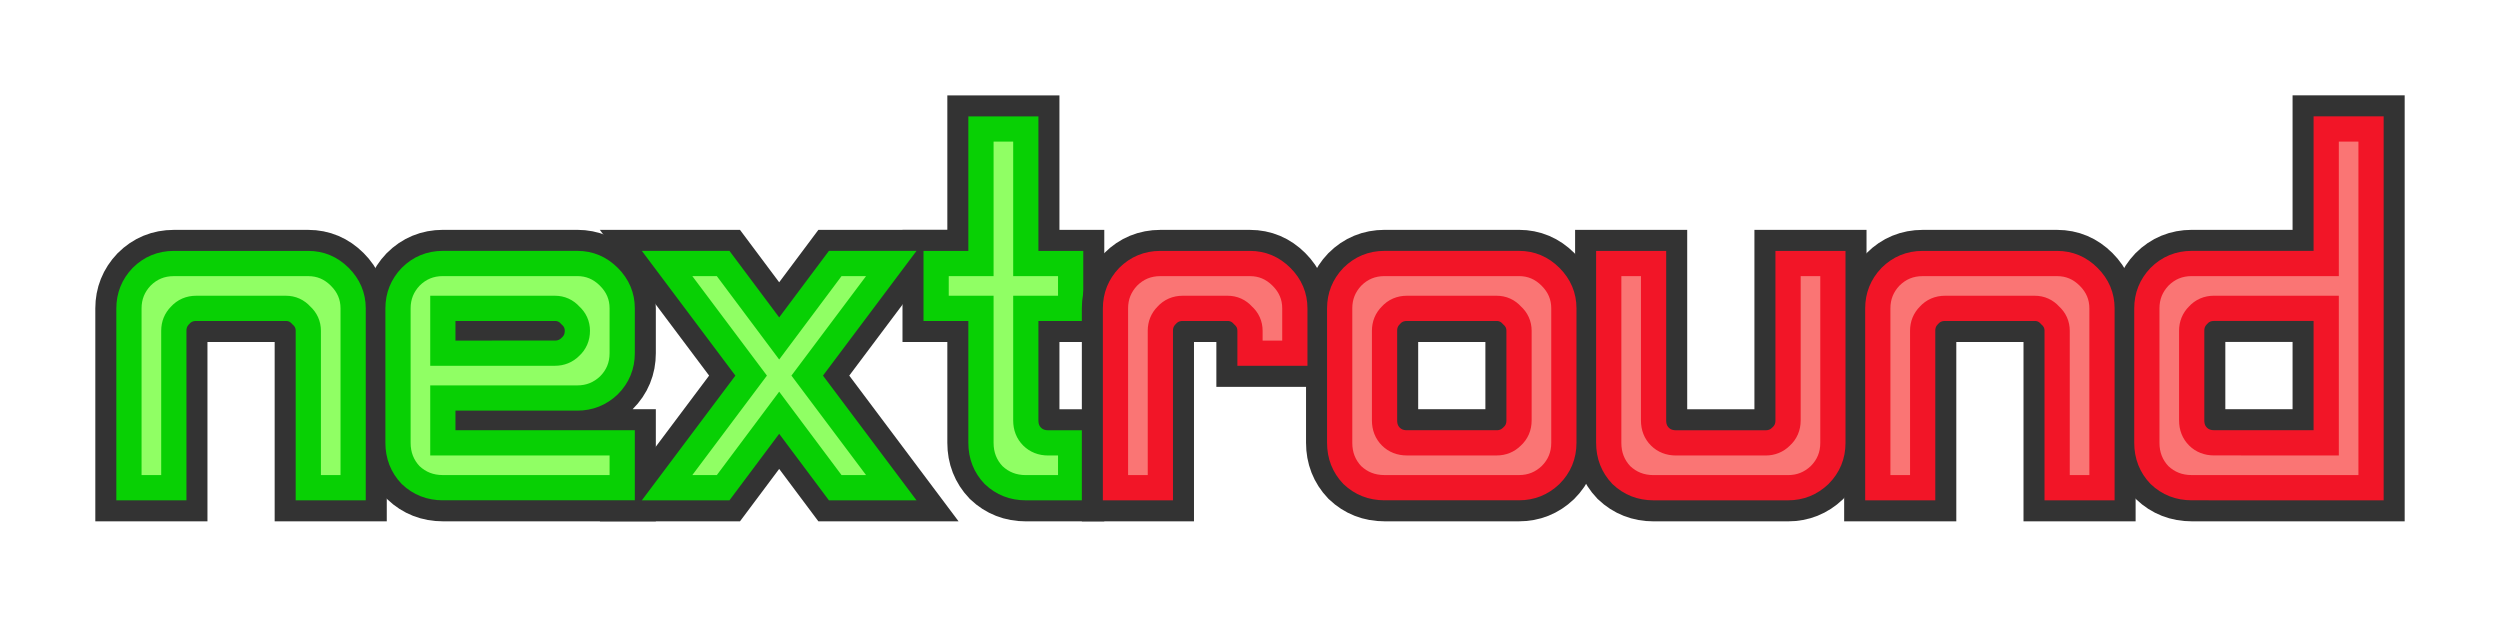
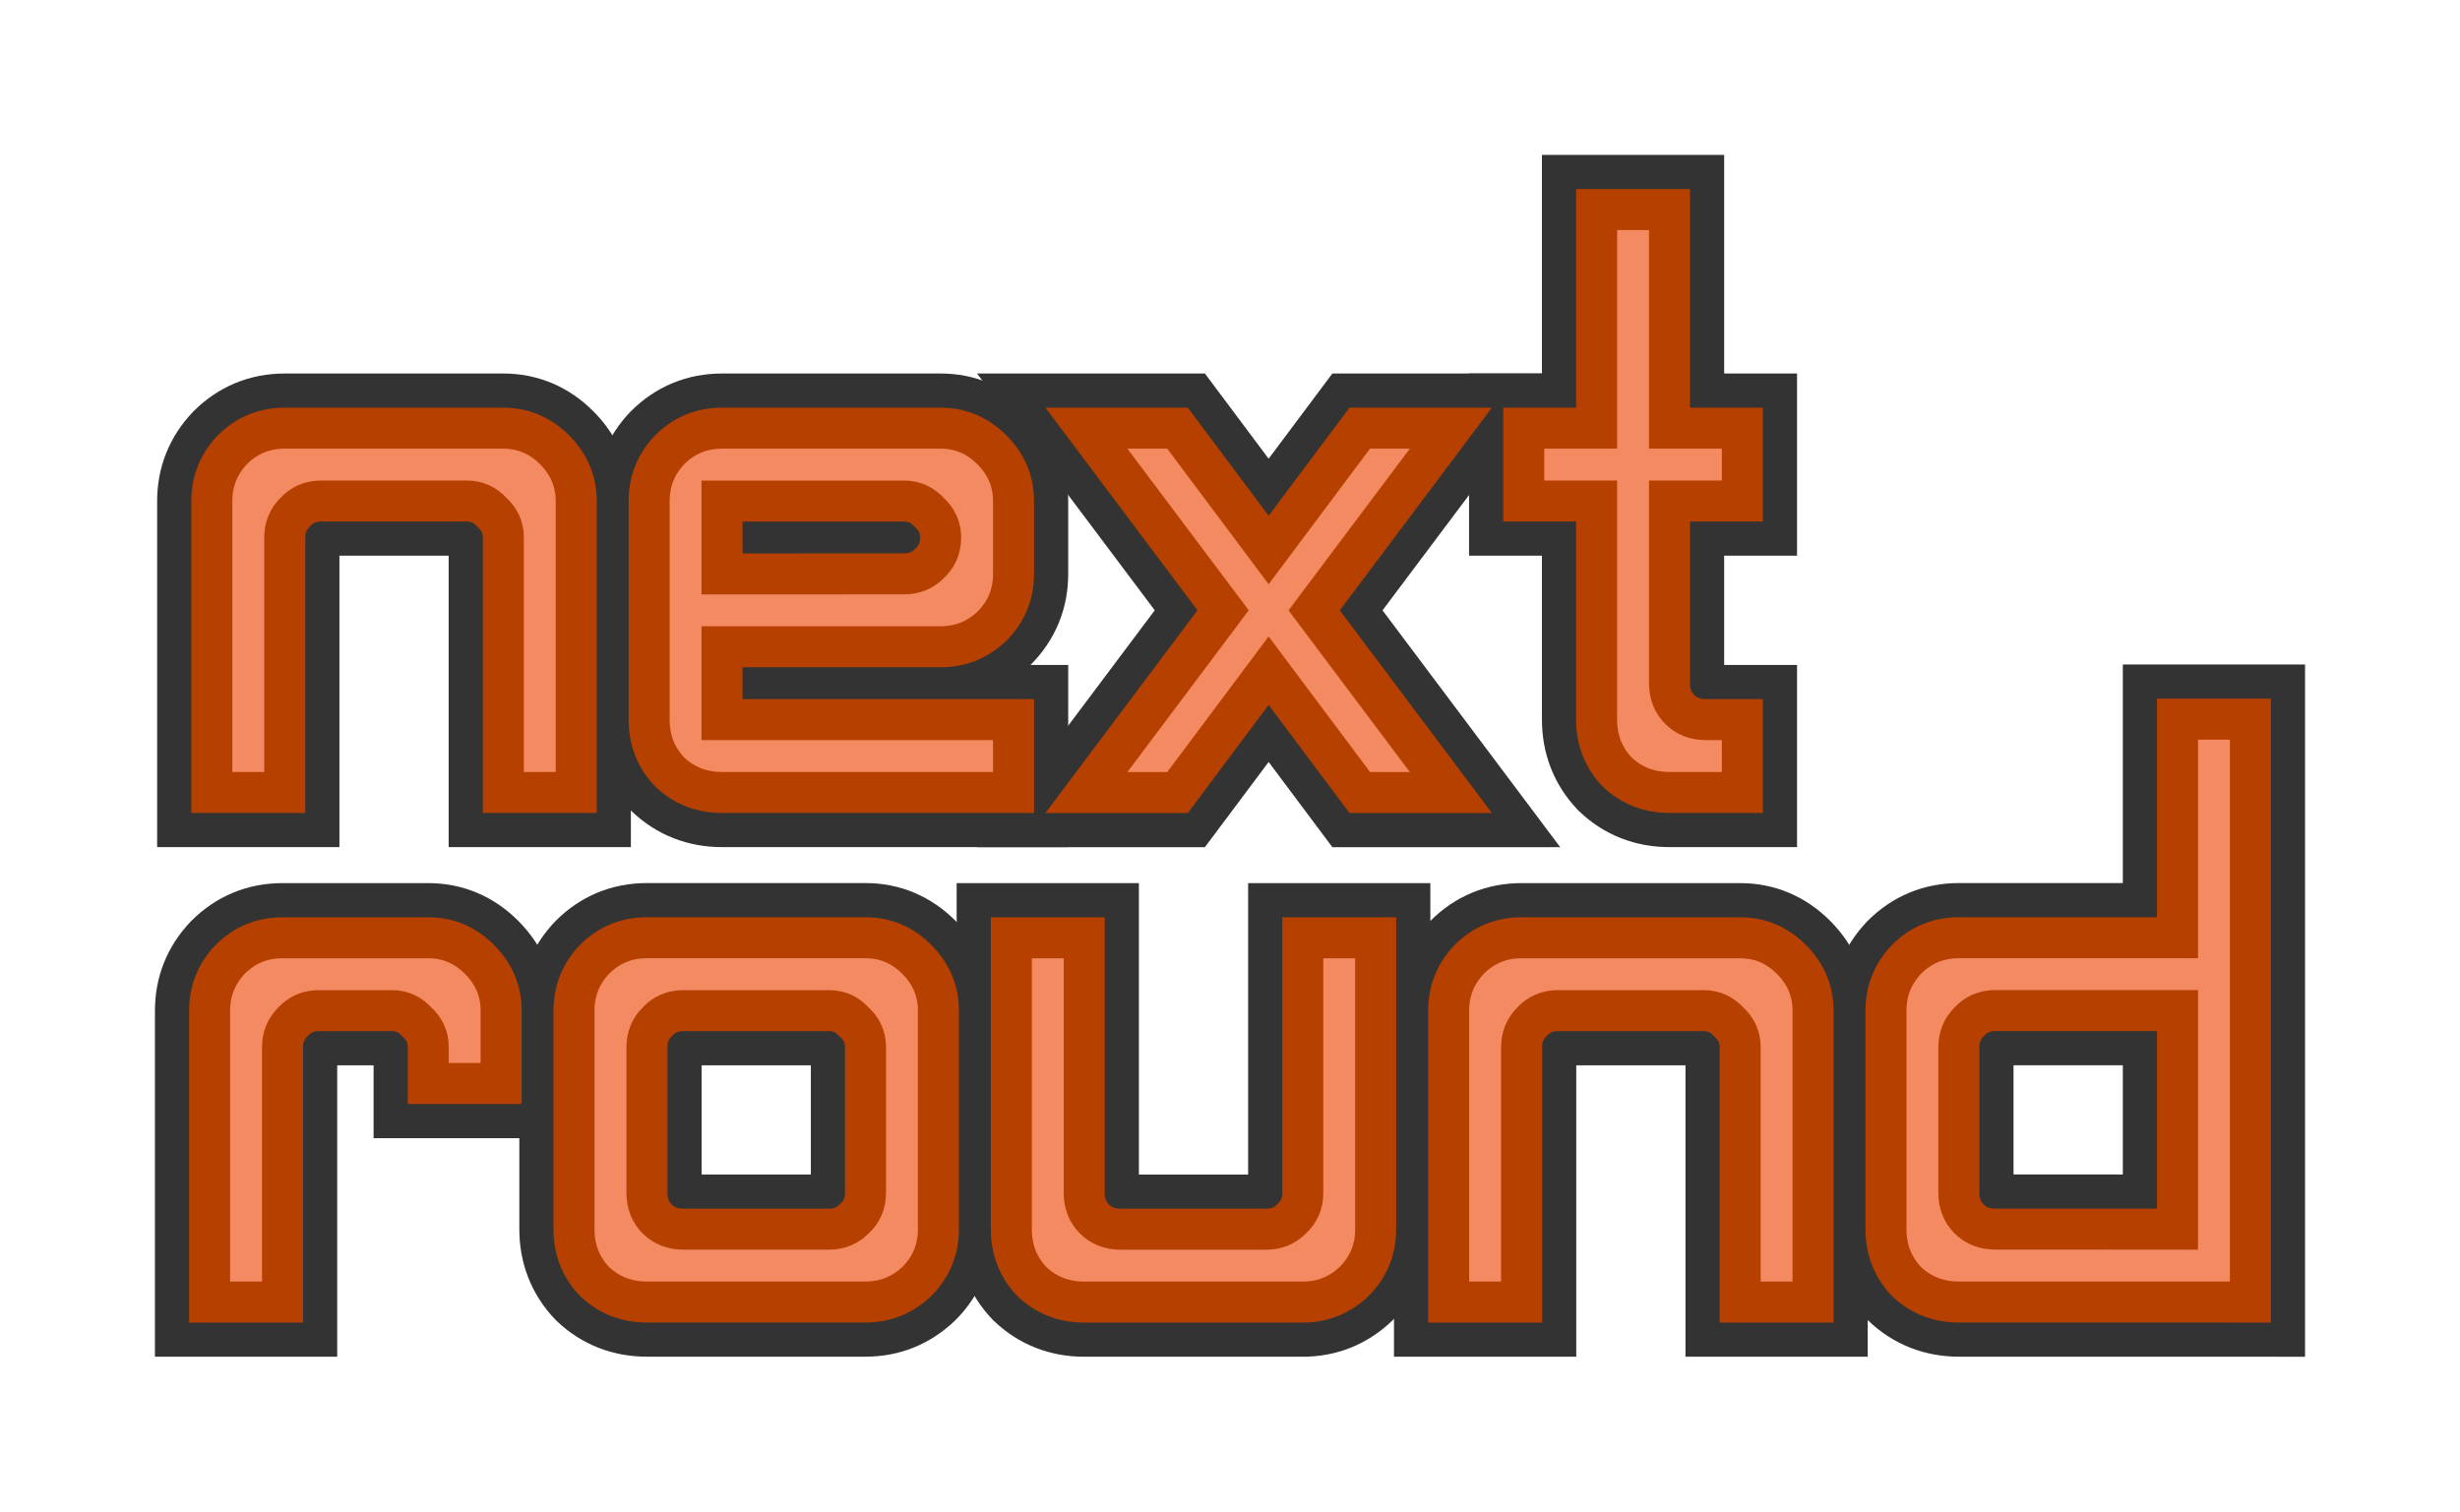
- <svg xmlns="http://www.w3.org/2000/svg" width="78.672mm" height="19.406mm" viewBox="0 0 78.672 19.406" version="1.1" id="svg5">
+ <svg xmlns="http://www.w3.org/2000/svg" width="47.628mm" height="29.274mm" viewBox="0 0 47.628 29.274" version="1.1" id="svg5">
  <defs id="defs2" />
-   <g id="layer1" transform="translate(-33.17011,-101.4113)">
-     <path d="m 37.228,116.759 v -5.644 q 0,-0.573 0.397,-0.992 0.419,-0.419 1.014,-0.419 h 4.233 q 0.573,0 0.992,0.419 0.419,0.419 0.419,0.992 v 5.644 h -1.411 v -4.939 q 0,-0.287 -0.22,-0.485 -0.198,-0.22 -0.485,-0.22 h -2.822 q -0.309,0 -0.507,0.22 -0.198,0.198 -0.198,0.485 v 4.939 z" id="path81862" style="font-size:22.578px;line-height:1.25;font-family:'Neon Nanoborg';-inkscape-font-specification:'Neon Nanoborg';stroke:#333333;stroke-width:2.117" />
-     <path d="m 50.634,112.525 q 0.287,0 0.485,-0.198 0.22,-0.198 0.22,-0.507 0,-0.287 -0.22,-0.485 -0.198,-0.22 -0.485,-0.22 h -3.528 v 1.411 z m -3.528,4.233 q -0.595,0 -1.014,-0.397 -0.397,-0.419 -0.397,-1.014 v -4.233 q 0,-0.573 0.397,-0.992 0.419,-0.419 1.014,-0.419 h 4.233 q 0.573,0 0.992,0.419 0.419,0.419 0.419,0.992 v 1.411 q 0,0.595 -0.419,1.014 -0.419,0.397 -0.992,0.397 h -4.233 v 1.411 h 5.644 v 1.411 z" id="path81864" style="font-size:22.578px;line-height:1.25;font-family:'Neon Nanoborg';-inkscape-font-specification:'Neon Nanoborg';stroke:#333333;stroke-width:2.117" />
-     <path d="m 56.808,113.231 -2.646,-3.528 h 1.764 l 1.764,2.359 1.764,-2.359 h 1.764 l -2.646,3.528 2.646,3.528 h -1.764 l -1.764,-2.359 -1.764,2.359 h -1.764 z" id="path81866" style="font-size:22.578px;line-height:1.25;font-family:'Neon Nanoborg';-inkscape-font-specification:'Neon Nanoborg';stroke:#333333;stroke-width:2.117" />
-     <path d="m 65.451,116.759 q -0.595,0 -1.014,-0.397 -0.397,-0.419 -0.397,-1.014 v -4.233 h -1.411 v -1.411 h 1.411 v -4.233 h 1.411 v 4.233 h 1.411 v 1.411 h -1.411 v 3.528 q 0,0.309 0.198,0.507 0.198,0.198 0.507,0.198 h 0.706 v 1.411 z" id="path81868" style="font-size:22.578px;line-height:1.25;font-family:'Neon Nanoborg';-inkscape-font-specification:'Neon Nanoborg';stroke:#333333;stroke-width:2.117" />
-     <path d="m 37.228,116.759 v -5.644 q 0,-0.573 0.397,-0.992 0.419,-0.419 1.014,-0.419 h 4.233 q 0.573,0 0.992,0.419 0.419,0.419 0.419,0.992 v 5.644 h -1.411 v -4.939 q 0,-0.287 -0.22,-0.485 -0.198,-0.22 -0.485,-0.22 h -2.822 q -0.309,0 -0.507,0.22 -0.198,0.198 -0.198,0.485 v 4.939 z" id="path81881" style="font-size:22.578px;line-height:1.25;font-family:'Neon Nanoborg';-inkscape-font-specification:'Neon Nanoborg';fill:#90ff64;fill-opacity:1;stroke:#08d004;stroke-width:0.794;stroke-miterlimit:4;stroke-dasharray:none;stroke-opacity:1" />
-     <path d="m 50.634,112.525 q 0.287,0 0.485,-0.198 0.22,-0.198 0.22,-0.507 0,-0.287 -0.22,-0.485 -0.198,-0.22 -0.485,-0.22 h -3.528 v 1.411 z m -3.528,4.233 q -0.595,0 -1.014,-0.397 -0.397,-0.419 -0.397,-1.014 v -4.233 q 0,-0.573 0.397,-0.992 0.419,-0.419 1.014,-0.419 h 4.233 q 0.573,0 0.992,0.419 0.419,0.419 0.419,0.992 v 1.411 q 0,0.595 -0.419,1.014 -0.419,0.397 -0.992,0.397 h -4.233 v 1.411 h 5.644 v 1.411 z" id="path81883" style="font-size:22.578px;line-height:1.25;font-family:'Neon Nanoborg';-inkscape-font-specification:'Neon Nanoborg';fill:#90ff64;fill-opacity:1;stroke:#08d004;stroke-width:0.794;stroke-miterlimit:4;stroke-dasharray:none;stroke-opacity:1" />
-     <path d="m 56.808,113.231 -2.646,-3.528 h 1.764 l 1.764,2.359 1.764,-2.359 h 1.764 l -2.646,3.528 2.646,3.528 h -1.764 l -1.764,-2.359 -1.764,2.359 h -1.764 z" id="path81885" style="font-size:22.578px;line-height:1.25;font-family:'Neon Nanoborg';-inkscape-font-specification:'Neon Nanoborg';fill:#90ff64;fill-opacity:1;stroke:#08d004;stroke-width:0.794;stroke-miterlimit:4;stroke-dasharray:none;stroke-opacity:1" />
-     <path d="m 65.451,116.759 q -0.595,0 -1.014,-0.397 -0.397,-0.419 -0.397,-1.014 v -4.233 h -1.411 v -1.411 h 1.411 v -4.233 h 1.411 v 4.233 h 1.411 v 1.411 h -1.411 v 3.528 q 0,0.309 0.198,0.507 0.198,0.198 0.507,0.198 h 0.706 v 1.411 z" id="path81887" style="font-size:22.578px;line-height:1.25;font-family:'Neon Nanoborg';-inkscape-font-specification:'Neon Nanoborg';fill:#90ff64;fill-opacity:1;stroke:#08d004;stroke-width:0.794;stroke-miterlimit:4;stroke-dasharray:none;stroke-opacity:1" />
-     <g id="g81946">
-       <path d="m 68.273,116.759 v -5.644 q 0,-0.573 0.397,-0.992 0.419,-0.419 1.014,-0.419 h 2.822 q 0.573,0 0.992,0.419 0.419,0.419 0.419,0.992 v 1.411 H 72.506 v -0.706 q 0,-0.287 -0.22,-0.485 -0.198,-0.22 -0.485,-0.22 h -1.411 q -0.309,0 -0.507,0.22 -0.198,0.198 -0.198,0.485 v 4.939 z" id="path81870" style="font-size:22.578px;line-height:1.25;font-family:'Neon Nanoborg';-inkscape-font-specification:'Neon Nanoborg';stroke:#333333;stroke-width:2.117" />
-       <path d="m 80.267,115.347 q 0.287,0 0.485,-0.198 0.22,-0.198 0.22,-0.507 v -2.822 q 0,-0.287 -0.22,-0.485 -0.198,-0.22 -0.485,-0.22 h -2.822 q -0.309,0 -0.507,0.22 -0.198,0.198 -0.198,0.485 v 2.822 q 0,0.309 0.198,0.507 0.198,0.198 0.507,0.198 z m -3.528,1.411 q -0.595,0 -1.014,-0.397 -0.397,-0.419 -0.397,-1.014 v -4.233 q 0,-0.573 0.397,-0.992 0.419,-0.419 1.014,-0.419 h 4.233 q 0.573,0 0.992,0.419 0.419,0.419 0.419,0.992 v 4.233 q 0,0.595 -0.419,1.014 -0.419,0.397 -0.992,0.397 z" id="path81872" style="font-size:22.578px;line-height:1.25;font-family:'Neon Nanoborg';-inkscape-font-specification:'Neon Nanoborg';stroke:#333333;stroke-width:2.117" />
-       <path d="m 85.206,116.759 q -0.595,0 -1.014,-0.397 -0.397,-0.419 -0.397,-1.014 v -5.644 h 1.411 v 4.939 q 0,0.309 0.198,0.507 0.198,0.198 0.507,0.198 h 2.822 q 0.287,0 0.485,-0.198 0.22,-0.198 0.22,-0.507 v -4.939 h 1.411 v 5.644 q 0,0.595 -0.419,1.014 -0.419,0.397 -0.992,0.397 z" id="path81874" style="font-size:22.578px;line-height:1.25;font-family:'Neon Nanoborg';-inkscape-font-specification:'Neon Nanoborg';stroke:#333333;stroke-width:2.117" />
-       <path d="m 92.262,116.759 v -5.644 q 0,-0.573 0.397,-0.992 0.419,-0.419 1.014,-0.419 h 4.233 q 0.573,0 0.992,0.419 0.419,0.419 0.419,0.992 v 5.644 h -1.411 v -4.939 q 0,-0.287 -0.22,-0.485 -0.198,-0.22 -0.485,-0.22 h -2.822 q -0.309,0 -0.507,0.22 -0.198,0.198 -0.198,0.485 v 4.939 z" id="path81876" style="font-size:22.578px;line-height:1.25;font-family:'Neon Nanoborg';-inkscape-font-specification:'Neon Nanoborg';stroke:#333333;stroke-width:2.117" />
-       <path d="m 106.373,115.347 v -4.233 h -3.528 q -0.309,0 -0.507,0.22 -0.198,0.198 -0.198,0.485 v 2.822 q 0,0.309 0.198,0.507 0.198,0.198 0.507,0.198 z m -4.233,1.411 q -0.595,0 -1.014,-0.397 -0.397,-0.419 -0.397,-1.014 v -4.233 q 0,-0.573 0.397,-0.992 0.419,-0.419 1.014,-0.419 h 4.233 v -4.233 h 1.411 v 11.289 z" id="path81878" style="font-size:22.578px;line-height:1.25;font-family:'Neon Nanoborg';-inkscape-font-specification:'Neon Nanoborg';stroke:#333333;stroke-width:2.117" />
-       <path d="m 68.273,116.759 v -5.644 q 0,-0.573 0.397,-0.992 0.419,-0.419 1.014,-0.419 h 2.822 q 0.573,0 0.992,0.419 0.419,0.419 0.419,0.992 v 1.411 H 72.506 v -0.706 q 0,-0.287 -0.22,-0.485 -0.198,-0.22 -0.485,-0.22 h -1.411 q -0.309,0 -0.507,0.22 -0.198,0.198 -0.198,0.485 v 4.939 z" id="path81889" style="font-size:22.578px;line-height:1.25;font-family:'Neon Nanoborg';-inkscape-font-specification:'Neon Nanoborg';fill:#fa7574;stroke:#f21527;stroke-width:0.794" />
-       <path d="m 80.267,115.347 q 0.287,0 0.485,-0.198 0.22,-0.198 0.22,-0.507 v -2.822 q 0,-0.287 -0.22,-0.485 -0.198,-0.22 -0.485,-0.22 h -2.822 q -0.309,0 -0.507,0.22 -0.198,0.198 -0.198,0.485 v 2.822 q 0,0.309 0.198,0.507 0.198,0.198 0.507,0.198 z m -3.528,1.411 q -0.595,0 -1.014,-0.397 -0.397,-0.419 -0.397,-1.014 v -4.233 q 0,-0.573 0.397,-0.992 0.419,-0.419 1.014,-0.419 h 4.233 q 0.573,0 0.992,0.419 0.419,0.419 0.419,0.992 v 4.233 q 0,0.595 -0.419,1.014 -0.419,0.397 -0.992,0.397 z" id="path81891" style="font-size:22.578px;line-height:1.25;font-family:'Neon Nanoborg';-inkscape-font-specification:'Neon Nanoborg';fill:#fa7574;stroke:#f21527;stroke-width:0.794" />
-       <path d="m 85.206,116.759 q -0.595,0 -1.014,-0.397 -0.397,-0.419 -0.397,-1.014 v -5.644 h 1.411 v 4.939 q 0,0.309 0.198,0.507 0.198,0.198 0.507,0.198 h 2.822 q 0.287,0 0.485,-0.198 0.22,-0.198 0.22,-0.507 v -4.939 h 1.411 v 5.644 q 0,0.595 -0.419,1.014 -0.419,0.397 -0.992,0.397 z" id="path81893" style="font-size:22.578px;line-height:1.25;font-family:'Neon Nanoborg';-inkscape-font-specification:'Neon Nanoborg';fill:#fa7574;stroke:#f21527;stroke-width:0.794" />
-       <path d="m 92.262,116.759 v -5.644 q 0,-0.573 0.397,-0.992 0.419,-0.419 1.014,-0.419 h 4.233 q 0.573,0 0.992,0.419 0.419,0.419 0.419,0.992 v 5.644 h -1.411 v -4.939 q 0,-0.287 -0.22,-0.485 -0.198,-0.22 -0.485,-0.22 h -2.822 q -0.309,0 -0.507,0.22 -0.198,0.198 -0.198,0.485 v 4.939 z" id="path81895" style="font-size:22.578px;line-height:1.25;font-family:'Neon Nanoborg';-inkscape-font-specification:'Neon Nanoborg';fill:#fa7574;stroke:#f21527;stroke-width:0.794" />
-       <path d="m 106.373,115.347 v -4.233 h -3.528 q -0.309,0 -0.507,0.22 -0.198,0.198 -0.198,0.485 v 2.822 q 0,0.309 0.198,0.507 0.198,0.198 0.507,0.198 z m -4.233,1.411 q -0.595,0 -1.014,-0.397 -0.397,-0.419 -0.397,-1.014 v -4.233 q 0,-0.573 0.397,-0.992 0.419,-0.419 1.014,-0.419 h 4.233 v -4.233 h 1.411 v 11.289 z" id="path81897" style="font-size:22.578px;line-height:1.25;font-family:'Neon Nanoborg';-inkscape-font-specification:'Neon Nanoborg';fill:#fa7574;stroke:#f21527;stroke-width:0.794" />
-     </g>
+   <path d="M 4.101,15.347 V 9.703 q 0,-0.573 0.397,-0.992 0.419,-0.419 1.014,-0.419 h 4.233 q 0.573,0 0.992,0.419 0.419,0.419 0.419,0.992 V 15.347 H 9.745 v -4.939 q 0,-0.287 -0.22,-0.485 -0.198,-0.22 -0.485,-0.22 h -2.822 q -0.309,0 -0.507,0.22 -0.198,0.198 -0.198,0.485 v 4.939 z" id="path81862" style="font-size:22.578px;line-height:1.25;font-family:'Neon Nanoborg';-inkscape-font-specification:'Neon Nanoborg';stroke:#333333;stroke-width:2.117" />
+   <path d="m 17.507,11.114 q 0.287,0 0.485,-0.198 0.22,-0.198 0.22,-0.507 0,-0.287 -0.22,-0.485 -0.198,-0.22 -0.485,-0.22 h -3.528 v 1.411 z m -3.528,4.233 q -0.595,0 -1.014,-0.397 -0.397,-0.419 -0.397,-1.014 V 9.703 q 0,-0.573 0.397,-0.992 0.419,-0.419 1.014,-0.419 h 4.233 q 0.573,0 0.992,0.419 0.419,0.419 0.419,0.992 v 1.411 q 0,0.595 -0.419,1.014 -0.419,0.397 -0.992,0.397 h -4.233 v 1.411 h 5.644 v 1.411 z" id="path81864" style="font-size:22.578px;line-height:1.25;font-family:'Neon Nanoborg';-inkscape-font-specification:'Neon Nanoborg';stroke:#333333;stroke-width:2.117" />
+   <path d="M 23.68,11.819 21.034,8.292 h 1.764 l 1.764,2.359 1.764,-2.359 h 1.764 l -2.646,3.528 2.646,3.528 h -1.764 l -1.764,-2.359 -1.764,2.359 h -1.764 z" id="path81866" style="font-size:22.578px;line-height:1.25;font-family:'Neon Nanoborg';-inkscape-font-specification:'Neon Nanoborg';stroke:#333333;stroke-width:2.117" />
+   <path d="m 32.323,15.347 q -0.595,0 -1.014,-0.397 -0.397,-0.419 -0.397,-1.014 V 9.703 h -1.411 v -1.411 h 1.411 v -4.233 h 1.411 v 4.233 h 1.411 v 1.411 h -1.411 v 3.528 q 0,0.309 0.198,0.507 0.198,0.198 0.507,0.198 h 0.706 v 1.411 z" id="path81868" style="font-size:22.578px;line-height:1.25;font-family:'Neon Nanoborg';-inkscape-font-specification:'Neon Nanoborg';stroke:#333333;stroke-width:2.117" />
+   <path d="M 4.101,15.347 V 9.703 q 0,-0.573 0.397,-0.992 0.419,-0.419 1.014,-0.419 h 4.233 q 0.573,0 0.992,0.419 0.419,0.419 0.419,0.992 V 15.347 H 9.745 v -4.939 q 0,-0.287 -0.22,-0.485 -0.198,-0.22 -0.485,-0.22 h -2.822 q -0.309,0 -0.507,0.22 -0.198,0.198 -0.198,0.485 v 4.939 z" id="path81881" style="font-size:22.578px;line-height:1.25;font-family:'Neon Nanoborg';-inkscape-font-specification:'Neon Nanoborg';fill:#f38a62;fill-opacity:1;stroke:#b64000;stroke-width:0.794;stroke-miterlimit:4;stroke-dasharray:none;stroke-opacity:1" />
+   <path d="m 17.507,11.114 q 0.287,0 0.485,-0.198 0.22,-0.198 0.22,-0.507 0,-0.287 -0.22,-0.485 -0.198,-0.22 -0.485,-0.22 h -3.528 v 1.411 z m -3.528,4.233 q -0.595,0 -1.014,-0.397 -0.397,-0.419 -0.397,-1.014 V 9.703 q 0,-0.573 0.397,-0.992 0.419,-0.419 1.014,-0.419 h 4.233 q 0.573,0 0.992,0.419 0.419,0.419 0.419,0.992 v 1.411 q 0,0.595 -0.419,1.014 -0.419,0.397 -0.992,0.397 h -4.233 v 1.411 h 5.644 v 1.411 z" id="path81883" style="font-size:22.578px;line-height:1.25;font-family:'Neon Nanoborg';-inkscape-font-specification:'Neon Nanoborg';fill:#f38a62;fill-opacity:1;stroke:#b64000;stroke-width:0.794;stroke-miterlimit:4;stroke-dasharray:none;stroke-opacity:1" />
+   <path d="M 23.68,11.819 21.034,8.292 h 1.764 l 1.764,2.359 1.764,-2.359 h 1.764 l -2.646,3.528 2.646,3.528 h -1.764 l -1.764,-2.359 -1.764,2.359 h -1.764 z" id="path81885" style="font-size:22.578px;line-height:1.25;font-family:'Neon Nanoborg';-inkscape-font-specification:'Neon Nanoborg';fill:#f38a62;fill-opacity:1;stroke:#b64000;stroke-width:0.794;stroke-miterlimit:4;stroke-dasharray:none;stroke-opacity:1" />
+   <path d="m 32.323,15.347 q -0.595,0 -1.014,-0.397 -0.397,-0.419 -0.397,-1.014 V 9.703 h -1.411 v -1.411 h 1.411 v -4.233 h 1.411 v 4.233 h 1.411 v 1.411 h -1.411 v 3.528 q 0,0.309 0.198,0.507 0.198,0.198 0.507,0.198 h 0.706 v 1.411 z" id="path81887" style="font-size:22.578px;line-height:1.25;font-family:'Neon Nanoborg';-inkscape-font-specification:'Neon Nanoborg';fill:#f38a62;fill-opacity:1;stroke:#b64000;stroke-width:0.794;stroke-miterlimit:4;stroke-dasharray:none;stroke-opacity:1" />
+   <g id="g976" transform="translate(-64.21459,-91.54291)">
+     <path d="m 68.273,116.759 v -5.644 q 0,-0.573 0.397,-0.992 0.419,-0.419 1.014,-0.419 h 2.822 q 0.573,0 0.992,0.419 0.419,0.419 0.419,0.992 v 1.411 H 72.506 v -0.706 q 0,-0.287 -0.22,-0.485 -0.198,-0.22 -0.485,-0.22 h -1.411 q -0.309,0 -0.507,0.22 -0.198,0.198 -0.198,0.485 v 4.939 z" id="path81870" style="font-size:22.578px;line-height:1.25;font-family:'Neon Nanoborg';-inkscape-font-specification:'Neon Nanoborg';stroke:#333333;stroke-width:2.117" />
+     <path d="m 80.267,115.347 q 0.287,0 0.485,-0.198 0.22,-0.198 0.22,-0.507 v -2.822 q 0,-0.287 -0.22,-0.485 -0.198,-0.22 -0.485,-0.22 h -2.822 q -0.309,0 -0.507,0.22 -0.198,0.198 -0.198,0.485 v 2.822 q 0,0.309 0.198,0.507 0.198,0.198 0.507,0.198 z m -3.528,1.411 q -0.595,0 -1.014,-0.397 -0.397,-0.419 -0.397,-1.014 v -4.233 q 0,-0.573 0.397,-0.992 0.419,-0.419 1.014,-0.419 h 4.233 q 0.573,0 0.992,0.419 0.419,0.419 0.419,0.992 v 4.233 q 0,0.595 -0.419,1.014 -0.419,0.397 -0.992,0.397 z" id="path81872" style="font-size:22.578px;line-height:1.25;font-family:'Neon Nanoborg';-inkscape-font-specification:'Neon Nanoborg';stroke:#333333;stroke-width:2.117" />
+     <path d="m 85.206,116.759 q -0.595,0 -1.014,-0.397 -0.397,-0.419 -0.397,-1.014 v -5.644 h 1.411 v 4.939 q 0,0.309 0.198,0.507 0.198,0.198 0.507,0.198 h 2.822 q 0.287,0 0.485,-0.198 0.22,-0.198 0.22,-0.507 v -4.939 h 1.411 v 5.644 q 0,0.595 -0.419,1.014 -0.419,0.397 -0.992,0.397 z" id="path81874" style="font-size:22.578px;line-height:1.25;font-family:'Neon Nanoborg';-inkscape-font-specification:'Neon Nanoborg';stroke:#333333;stroke-width:2.117" />
+     <path d="m 92.262,116.759 v -5.644 q 0,-0.573 0.397,-0.992 0.419,-0.419 1.014,-0.419 h 4.233 q 0.573,0 0.992,0.419 0.419,0.419 0.419,0.992 v 5.644 h -1.411 v -4.939 q 0,-0.287 -0.22,-0.485 -0.198,-0.22 -0.485,-0.22 h -2.822 q -0.309,0 -0.507,0.22 -0.198,0.198 -0.198,0.485 v 4.939 z" id="path81876" style="font-size:22.578px;line-height:1.25;font-family:'Neon Nanoborg';-inkscape-font-specification:'Neon Nanoborg';stroke:#333333;stroke-width:2.117" />
+     <path d="m 106.373,115.347 v -4.233 h -3.528 q -0.309,0 -0.507,0.22 -0.198,0.198 -0.198,0.485 v 2.822 q 0,0.309 0.198,0.507 0.198,0.198 0.507,0.198 z m -4.233,1.411 q -0.595,0 -1.014,-0.397 -0.397,-0.419 -0.397,-1.014 v -4.233 q 0,-0.573 0.397,-0.992 0.419,-0.419 1.014,-0.419 h 4.233 v -4.233 h 1.411 v 11.289 z" id="path81878" style="font-size:22.578px;line-height:1.25;font-family:'Neon Nanoborg';-inkscape-font-specification:'Neon Nanoborg';stroke:#333333;stroke-width:2.117" />
+     <path d="m 68.273,116.759 v -5.644 q 0,-0.573 0.397,-0.992 0.419,-0.419 1.014,-0.419 h 2.822 q 0.573,0 0.992,0.419 0.419,0.419 0.419,0.992 v 1.411 H 72.506 v -0.706 q 0,-0.287 -0.22,-0.485 -0.198,-0.22 -0.485,-0.22 h -1.411 q -0.309,0 -0.507,0.22 -0.198,0.198 -0.198,0.485 v 4.939 z" id="path81889" style="font-size:22.578px;line-height:1.25;font-family:'Neon Nanoborg';-inkscape-font-specification:'Neon Nanoborg';fill:#f38a62;fill-opacity:1;stroke:#b64000;stroke-width:0.794;stroke-opacity:1" />
+     <path d="m 80.267,115.347 q 0.287,0 0.485,-0.198 0.22,-0.198 0.22,-0.507 v -2.822 q 0,-0.287 -0.22,-0.485 -0.198,-0.22 -0.485,-0.22 h -2.822 q -0.309,0 -0.507,0.22 -0.198,0.198 -0.198,0.485 v 2.822 q 0,0.309 0.198,0.507 0.198,0.198 0.507,0.198 z m -3.528,1.411 q -0.595,0 -1.014,-0.397 -0.397,-0.419 -0.397,-1.014 v -4.233 q 0,-0.573 0.397,-0.992 0.419,-0.419 1.014,-0.419 h 4.233 q 0.573,0 0.992,0.419 0.419,0.419 0.419,0.992 v 4.233 q 0,0.595 -0.419,1.014 -0.419,0.397 -0.992,0.397 z" id="path81891" style="font-size:22.578px;line-height:1.25;font-family:'Neon Nanoborg';-inkscape-font-specification:'Neon Nanoborg';fill:#f38a62;fill-opacity:1;stroke:#b64000;stroke-width:0.794;stroke-opacity:1" />
+     <path d="m 85.206,116.759 q -0.595,0 -1.014,-0.397 -0.397,-0.419 -0.397,-1.014 v -5.644 h 1.411 v 4.939 q 0,0.309 0.198,0.507 0.198,0.198 0.507,0.198 h 2.822 q 0.287,0 0.485,-0.198 0.22,-0.198 0.22,-0.507 v -4.939 h 1.411 v 5.644 q 0,0.595 -0.419,1.014 -0.419,0.397 -0.992,0.397 z" id="path81893" style="font-size:22.578px;line-height:1.25;font-family:'Neon Nanoborg';-inkscape-font-specification:'Neon Nanoborg';fill:#f38a62;fill-opacity:1;stroke:#b64000;stroke-width:0.794;stroke-opacity:1" />
+     <path d="m 92.262,116.759 v -5.644 q 0,-0.573 0.397,-0.992 0.419,-0.419 1.014,-0.419 h 4.233 q 0.573,0 0.992,0.419 0.419,0.419 0.419,0.992 v 5.644 h -1.411 v -4.939 q 0,-0.287 -0.22,-0.485 -0.198,-0.22 -0.485,-0.22 h -2.822 q -0.309,0 -0.507,0.22 -0.198,0.198 -0.198,0.485 v 4.939 z" id="path81895" style="font-size:22.578px;line-height:1.25;font-family:'Neon Nanoborg';-inkscape-font-specification:'Neon Nanoborg';fill:#f38a62;fill-opacity:1;stroke:#b64000;stroke-width:0.794;stroke-opacity:1" />
+     <path d="m 106.373,115.347 v -4.233 h -3.528 q -0.309,0 -0.507,0.22 -0.198,0.198 -0.198,0.485 v 2.822 q 0,0.309 0.198,0.507 0.198,0.198 0.507,0.198 z m -4.233,1.411 q -0.595,0 -1.014,-0.397 -0.397,-0.419 -0.397,-1.014 v -4.233 q 0,-0.573 0.397,-0.992 0.419,-0.419 1.014,-0.419 h 4.233 v -4.233 h 1.411 v 11.289 z" id="path81897" style="font-size:22.578px;line-height:1.25;font-family:'Neon Nanoborg';-inkscape-font-specification:'Neon Nanoborg';fill:#f38a62;fill-opacity:1;stroke:#b64000;stroke-width:0.794;stroke-opacity:1" />
  </g>
</svg>
